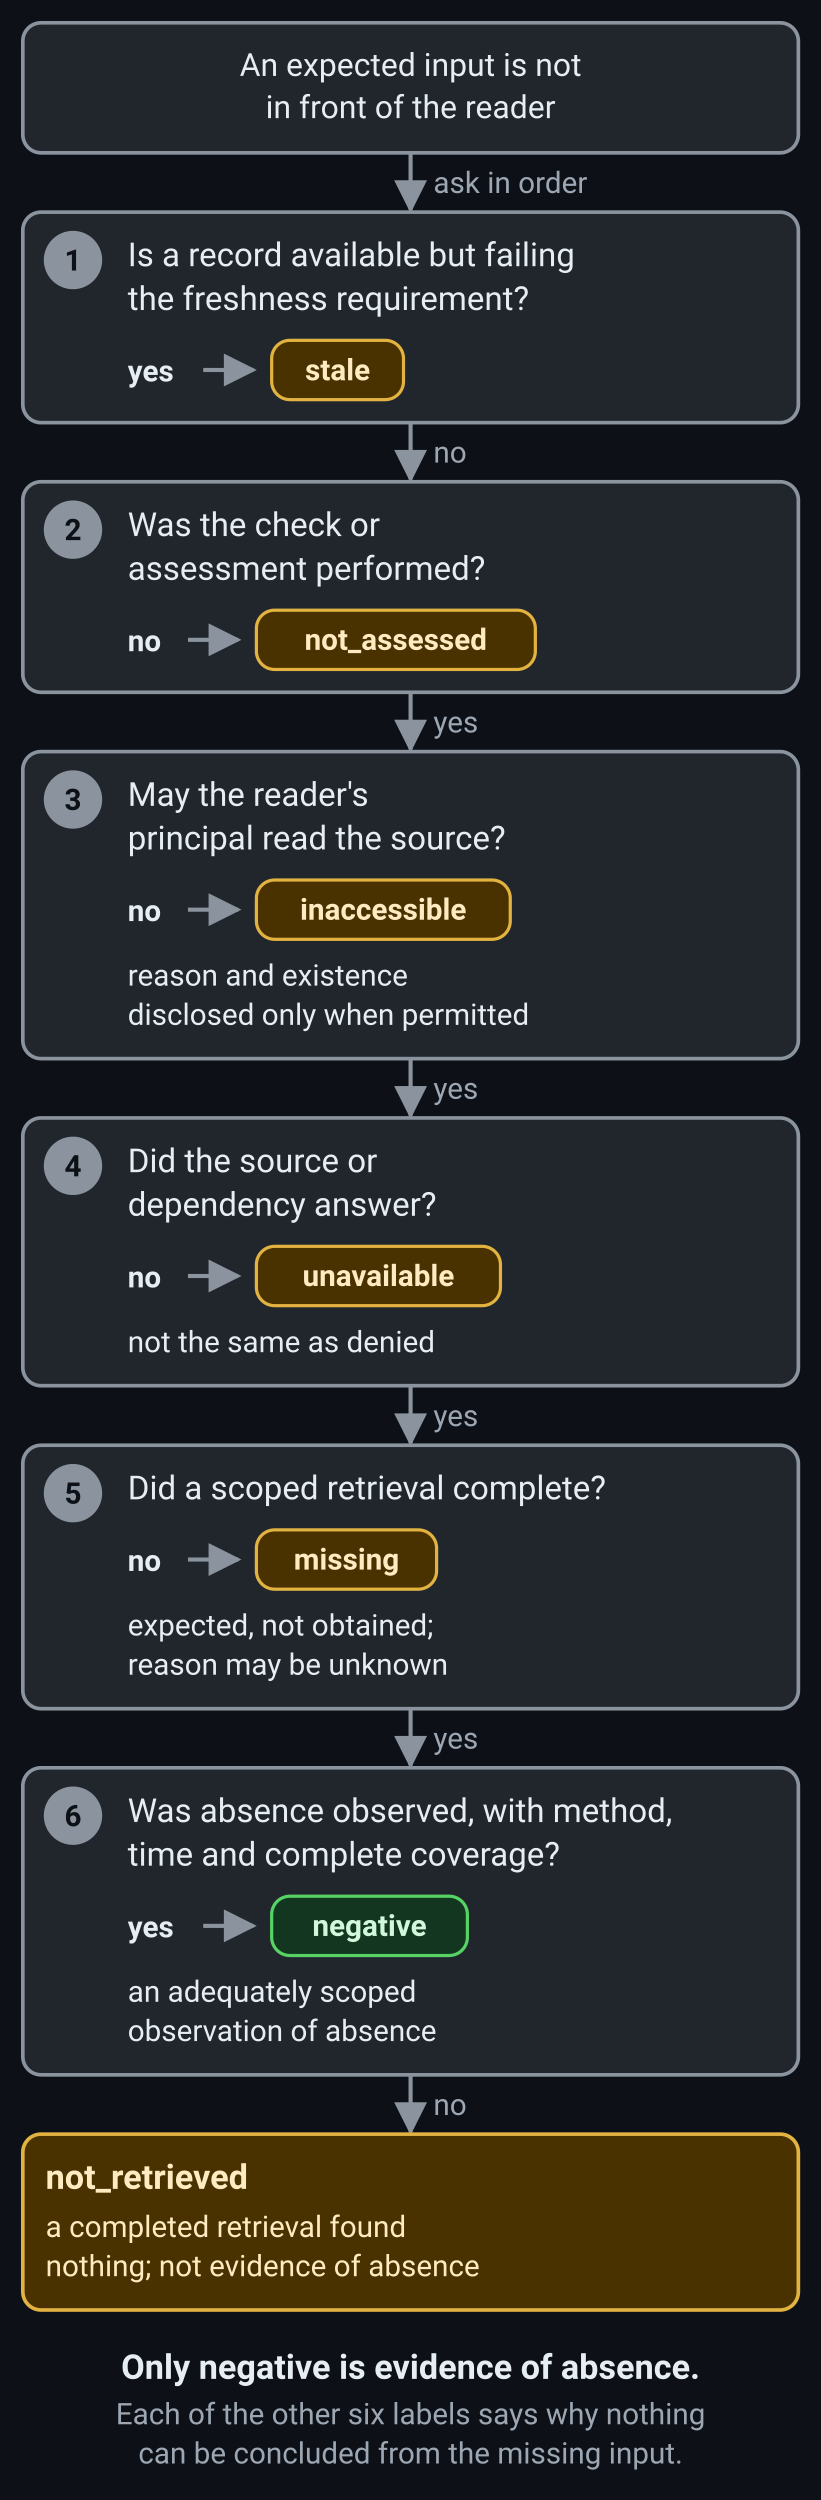
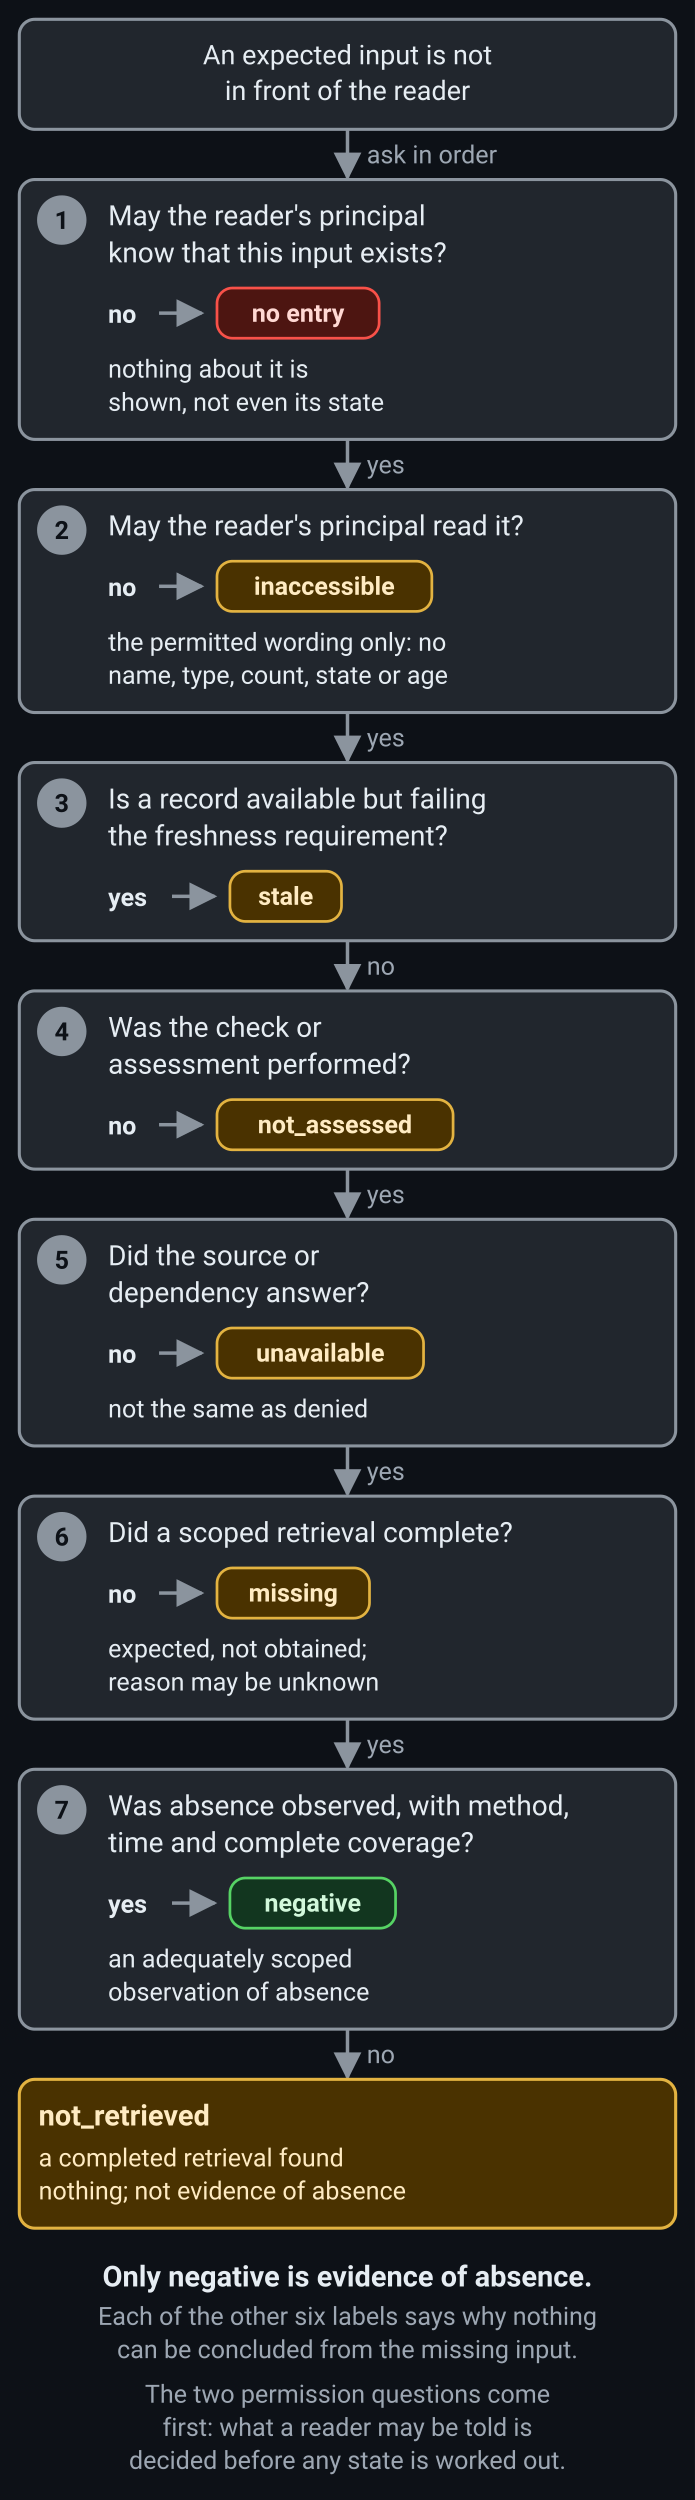
- <svg xmlns="http://www.w3.org/2000/svg" viewBox="0 0 360 1096" width="360" height="1096" role="img" aria-labelledby="t d" font-family="-apple-system, 'Segoe UI', Roboto, Helvetica, Arial, sans-serif">
+ <svg xmlns="http://www.w3.org/2000/svg" viewBox="0 0 360 1295" width="360" height="1295" role="img" aria-labelledby="t d" font-family="-apple-system, 'Segoe UI', Roboto, Helvetica, Arial, sans-serif">
  <defs>
    <marker id="arr" viewBox="0 0 10 10" refX="9" refY="5" markerWidth="8" markerHeight="8" orient="auto-start-reverse">
      <path d="M0 0 L10 5 L0 10 z" fill="#8b949e" />
    </marker>
    <marker id="arrs" viewBox="0 0 10 10" refX="9" refY="5" markerWidth="5.5" markerHeight="5.5" orient="auto-start-reverse">
      <path d="M0 0 L10 5 L0 10 z" fill="#8b949e" />
    </marker>
  </defs>
-   <rect width="360" height="1096" fill="#0d1117" />
+   <rect width="360" height="1295" fill="#0d1117" />
  <rect x="10.0" y="10.0" width="340.0" height="57.0" rx="8" fill="#21262D" stroke="#8b949e" stroke-width="1.6" />
  <text x="180.0" y="33.3" font-size="14" text-anchor="middle" fill="#e6edf3">An expected input is not</text>
  <text x="180.0" y="51.8" font-size="14" text-anchor="middle" fill="#e6edf3">in front of the reader</text>
  <path d="M180.0 67.0 L180.0 92.0" fill="none" stroke="#8b949e" stroke-width="1.8" marker-end="url(#arr)" />
  <text x="190.0" y="84.6" font-size="13" text-anchor="start" fill="#9da7b3">ask in order</text>
-   <rect x="10.0" y="93.0" width="340.0" height="92.3" rx="8" fill="#21262D" stroke="#8b949e" stroke-width="1.6" />
+   <rect x="10.0" y="93.0" width="340.0" height="134.6" rx="8" fill="#21262D" stroke="#8b949e" stroke-width="1.6" />
  <circle cx="32.0" cy="114.0" r="12" fill="#8b949e" stroke="#8b949e" stroke-width="1.6" />
  <text x="32.0" y="118.6" font-size="13" text-anchor="middle" font-weight="700" fill="#0d1117">1</text>
-   <text x="56.0" y="116.7" font-size="14.5" text-anchor="start" fill="#e6edf3">Is a record available but failing</text>
-   <text x="56.0" y="135.9" font-size="14.5" text-anchor="start" fill="#e6edf3">the freshness requirement?</text>
-   <text x="56.0" y="167.2" font-size="13" text-anchor="start" font-weight="700" fill="#e6edf3">yes</text>
-   <path d="M89.1 162.2 L111.1 162.2" fill="none" stroke="#8b949e" stroke-width="1.8" marker-end="url(#arr)" />
-   <rect x="119.1" y="149.2" width="57.8" height="26.0" rx="8" fill="#4A3200" stroke="#E3B341" stroke-width="1.4" />
-   <text x="148.0" y="166.7" font-size="13" text-anchor="middle" font-weight="700" fill="#FFEBC2">stale</text>
-   <path d="M180.0 185.2 L180.0 210.2" fill="none" stroke="#8b949e" stroke-width="1.8" marker-end="url(#arr)" />
-   <text x="190.0" y="202.8" font-size="13" text-anchor="start" fill="#9da7b3">no</text>
-   <rect x="10.0" y="211.2" width="340.0" height="92.3" rx="8" fill="#21262D" stroke="#8b949e" stroke-width="1.6" />
-   <circle cx="32.0" cy="232.2" r="12" fill="#8b949e" stroke="#8b949e" stroke-width="1.6" />
-   <text x="32.0" y="236.8" font-size="13" text-anchor="middle" font-weight="700" fill="#0d1117">2</text>
-   <text x="56.0" y="235.0" font-size="14.5" text-anchor="start" fill="#e6edf3">Was the check or</text>
-   <text x="56.0" y="254.2" font-size="14.5" text-anchor="start" fill="#e6edf3">assessment performed?</text>
-   <text x="56.0" y="285.5" font-size="13" text-anchor="start" font-weight="700" fill="#e6edf3">no</text>
-   <path d="M82.4 280.5 L104.4 280.5" fill="none" stroke="#8b949e" stroke-width="1.8" marker-end="url(#arr)" />
-   <rect x="112.4" y="267.5" width="122.3" height="26.0" rx="8" fill="#4A3200" stroke="#E3B341" stroke-width="1.4" />
-   <text x="173.5" y="284.9" font-size="13" text-anchor="middle" font-weight="700" fill="#FFEBC2">not_assessed</text>
-   <path d="M180.0 303.5 L180.0 328.5" fill="none" stroke="#8b949e" stroke-width="1.8" marker-end="url(#arr)" />
-   <text x="190.0" y="321.1" font-size="13" text-anchor="start" fill="#9da7b3">yes</text>
-   <rect x="10.0" y="329.5" width="340.0" height="134.6" rx="8" fill="#21262D" stroke="#8b949e" stroke-width="1.6" />
-   <circle cx="32.0" cy="350.5" r="12" fill="#8b949e" stroke="#8b949e" stroke-width="1.6" />
-   <text x="32.0" y="355.1" font-size="13" text-anchor="middle" font-weight="700" fill="#0d1117">3</text>
-   <text x="56.0" y="353.3" font-size="14.5" text-anchor="start" fill="#e6edf3">May the reader's</text>
-   <text x="56.0" y="372.4" font-size="14.5" text-anchor="start" fill="#e6edf3">principal read the source?</text>
-   <text x="56.0" y="403.8" font-size="13" text-anchor="start" font-weight="700" fill="#e6edf3">no</text>
-   <path d="M82.4 398.8 L104.4 398.8" fill="none" stroke="#8b949e" stroke-width="1.8" marker-end="url(#arr)" />
-   <rect x="112.4" y="385.8" width="111.3" height="26.0" rx="8" fill="#4A3200" stroke="#E3B341" stroke-width="1.4" />
-   <text x="168.0" y="403.2" font-size="13" text-anchor="middle" font-weight="700" fill="#FFEBC2">inaccessible</text>
-   <text x="56.0" y="432.1" font-size="13" text-anchor="start" fill="#e6edf3">reason and existence</text>
-   <text x="56.0" y="449.3" font-size="13" text-anchor="start" fill="#e6edf3">disclosed only when permitted</text>
-   <path d="M180.0 464.1 L180.0 489.1" fill="none" stroke="#8b949e" stroke-width="1.8" marker-end="url(#arr)" />
-   <text x="190.0" y="481.7" font-size="13" text-anchor="start" fill="#9da7b3">yes</text>
-   <rect x="10.0" y="490.1" width="340.0" height="117.4" rx="8" fill="#21262D" stroke="#8b949e" stroke-width="1.6" />
-   <circle cx="32.0" cy="511.1" r="12" fill="#8b949e" stroke="#8b949e" stroke-width="1.6" />
-   <text x="32.0" y="515.7" font-size="13" text-anchor="middle" font-weight="700" fill="#0d1117">4</text>
-   <text x="56.0" y="513.9" font-size="14.5" text-anchor="start" fill="#e6edf3">Did the source or</text>
-   <text x="56.0" y="533.0" font-size="14.5" text-anchor="start" fill="#e6edf3">dependency answer?</text>
-   <text x="56.0" y="564.4" font-size="13" text-anchor="start" font-weight="700" fill="#e6edf3">no</text>
-   <path d="M82.4 559.4 L104.4 559.4" fill="none" stroke="#8b949e" stroke-width="1.8" marker-end="url(#arr)" />
-   <rect x="112.4" y="546.4" width="107.0" height="26.0" rx="8" fill="#4A3200" stroke="#E3B341" stroke-width="1.4" />
-   <text x="165.9" y="563.8" font-size="13" text-anchor="middle" font-weight="700" fill="#FFEBC2">unavailable</text>
-   <text x="56.0" y="592.8" font-size="13" text-anchor="start" fill="#e6edf3">not the same as denied</text>
-   <path d="M180.0 607.6 L180.0 632.6" fill="none" stroke="#8b949e" stroke-width="1.8" marker-end="url(#arr)" />
-   <text x="190.0" y="625.2" font-size="13" text-anchor="start" fill="#9da7b3">yes</text>
-   <rect x="10.0" y="633.6" width="340.0" height="115.5" rx="8" fill="#21262D" stroke="#8b949e" stroke-width="1.6" />
-   <circle cx="32.0" cy="654.6" r="12" fill="#8b949e" stroke="#8b949e" stroke-width="1.6" />
-   <text x="32.0" y="659.2" font-size="13" text-anchor="middle" font-weight="700" fill="#0d1117">5</text>
-   <text x="56.0" y="657.3" font-size="14.5" text-anchor="start" fill="#e6edf3">Did a scoped retrieval complete?</text>
-   <text x="56.0" y="688.7" font-size="13" text-anchor="start" font-weight="700" fill="#e6edf3">no</text>
-   <path d="M82.4 683.7 L104.4 683.7" fill="none" stroke="#8b949e" stroke-width="1.8" marker-end="url(#arr)" />
-   <rect x="112.4" y="670.7" width="79.0" height="26.0" rx="8" fill="#4A3200" stroke="#E3B341" stroke-width="1.4" />
-   <text x="151.9" y="688.1" font-size="13" text-anchor="middle" font-weight="700" fill="#FFEBC2">missing</text>
-   <text x="56.0" y="717.0" font-size="13" text-anchor="start" fill="#e6edf3">expected, not obtained;</text>
-   <text x="56.0" y="734.2" font-size="13" text-anchor="start" fill="#e6edf3">reason may be unknown</text>
+   <text x="56.0" y="116.7" font-size="14.5" text-anchor="start" fill="#e6edf3">May the reader's principal</text>
+   <text x="56.0" y="135.9" font-size="14.5" text-anchor="start" fill="#e6edf3">know that this input exists?</text>
+   <text x="56.0" y="167.2" font-size="13" text-anchor="start" font-weight="700" fill="#e6edf3">no</text>
+   <path d="M82.4 162.2 L104.4 162.2" fill="none" stroke="#8b949e" stroke-width="1.8" marker-end="url(#arr)" />
+   <rect x="112.4" y="149.2" width="84.0" height="26.0" rx="8" fill="#4D1511" stroke="#F85149" stroke-width="1.4" />
+   <text x="154.4" y="166.7" font-size="13" text-anchor="middle" font-weight="700" fill="#FFD8D3">no entry</text>
+   <text x="56.0" y="195.6" font-size="13" text-anchor="start" fill="#e6edf3">nothing about it is</text>
+   <text x="56.0" y="212.8" font-size="13" text-anchor="start" fill="#e6edf3">shown, not even its state</text>
+   <path d="M180.0 227.6 L180.0 252.6" fill="none" stroke="#8b949e" stroke-width="1.8" marker-end="url(#arr)" />
+   <text x="190.0" y="245.2" font-size="13" text-anchor="start" fill="#9da7b3">yes</text>
+   <rect x="10.0" y="253.6" width="340.0" height="115.5" rx="8" fill="#21262D" stroke="#8b949e" stroke-width="1.6" />
+   <circle cx="32.0" cy="274.6" r="12" fill="#8b949e" stroke="#8b949e" stroke-width="1.6" />
+   <text x="32.0" y="279.2" font-size="13" text-anchor="middle" font-weight="700" fill="#0d1117">2</text>
+   <text x="56.0" y="277.3" font-size="14.5" text-anchor="start" fill="#e6edf3">May the reader's principal read it?</text>
+   <text x="56.0" y="308.7" font-size="13" text-anchor="start" font-weight="700" fill="#e6edf3">no</text>
+   <path d="M82.4 303.7 L104.4 303.7" fill="none" stroke="#8b949e" stroke-width="1.8" marker-end="url(#arr)" />
+   <rect x="112.4" y="290.7" width="111.3" height="26.0" rx="8" fill="#4A3200" stroke="#E3B341" stroke-width="1.4" />
+   <text x="168.0" y="308.1" font-size="13" text-anchor="middle" font-weight="700" fill="#FFEBC2">inaccessible</text>
+   <text x="56.0" y="337.1" font-size="13" text-anchor="start" fill="#e6edf3">the permitted wording only: no</text>
+   <text x="56.0" y="354.2" font-size="13" text-anchor="start" fill="#e6edf3">name, type, count, state or age</text>
+   <path d="M180.0 369.0 L180.0 394.0" fill="none" stroke="#8b949e" stroke-width="1.8" marker-end="url(#arr)" />
+   <text x="190.0" y="386.6" font-size="13" text-anchor="start" fill="#9da7b3">yes</text>
+   <rect x="10.0" y="395.0" width="340.0" height="92.3" rx="8" fill="#21262D" stroke="#8b949e" stroke-width="1.6" />
+   <circle cx="32.0" cy="416.0" r="12" fill="#8b949e" stroke="#8b949e" stroke-width="1.6" />
+   <text x="32.0" y="420.6" font-size="13" text-anchor="middle" font-weight="700" fill="#0d1117">3</text>
+   <text x="56.0" y="418.8" font-size="14.5" text-anchor="start" fill="#e6edf3">Is a record available but failing</text>
+   <text x="56.0" y="437.9" font-size="14.5" text-anchor="start" fill="#e6edf3">the freshness requirement?</text>
+   <text x="56.0" y="469.3" font-size="13" text-anchor="start" font-weight="700" fill="#e6edf3">yes</text>
+   <path d="M89.1 464.3 L111.1 464.3" fill="none" stroke="#8b949e" stroke-width="1.8" marker-end="url(#arr)" />
+   <rect x="119.1" y="451.3" width="57.8" height="26.0" rx="8" fill="#4A3200" stroke="#E3B341" stroke-width="1.4" />
+   <text x="148.0" y="468.7" font-size="13" text-anchor="middle" font-weight="700" fill="#FFEBC2">stale</text>
+   <path d="M180.0 487.3 L180.0 512.3" fill="none" stroke="#8b949e" stroke-width="1.8" marker-end="url(#arr)" />
+   <text x="190.0" y="504.9" font-size="13" text-anchor="start" fill="#9da7b3">no</text>
+   <rect x="10.0" y="513.3" width="340.0" height="92.3" rx="8" fill="#21262D" stroke="#8b949e" stroke-width="1.6" />
+   <circle cx="32.0" cy="534.3" r="12" fill="#8b949e" stroke="#8b949e" stroke-width="1.6" />
+   <text x="32.0" y="538.9" font-size="13" text-anchor="middle" font-weight="700" fill="#0d1117">4</text>
+   <text x="56.0" y="537.1" font-size="14.5" text-anchor="start" fill="#e6edf3">Was the check or</text>
+   <text x="56.0" y="556.2" font-size="14.5" text-anchor="start" fill="#e6edf3">assessment performed?</text>
+   <text x="56.0" y="587.6" font-size="13" text-anchor="start" font-weight="700" fill="#e6edf3">no</text>
+   <path d="M82.4 582.6 L104.4 582.6" fill="none" stroke="#8b949e" stroke-width="1.8" marker-end="url(#arr)" />
+   <rect x="112.4" y="569.6" width="122.3" height="26.0" rx="8" fill="#4A3200" stroke="#E3B341" stroke-width="1.4" />
+   <text x="173.5" y="587.0" font-size="13" text-anchor="middle" font-weight="700" fill="#FFEBC2">not_assessed</text>
+   <path d="M180.0 605.6 L180.0 630.6" fill="none" stroke="#8b949e" stroke-width="1.8" marker-end="url(#arr)" />
+   <text x="190.0" y="623.2" font-size="13" text-anchor="start" fill="#9da7b3">yes</text>
+   <rect x="10.0" y="631.6" width="340.0" height="117.4" rx="8" fill="#21262D" stroke="#8b949e" stroke-width="1.6" />
+   <circle cx="32.0" cy="652.6" r="12" fill="#8b949e" stroke="#8b949e" stroke-width="1.6" />
+   <text x="32.0" y="657.2" font-size="13" text-anchor="middle" font-weight="700" fill="#0d1117">5</text>
+   <text x="56.0" y="655.4" font-size="14.5" text-anchor="start" fill="#e6edf3">Did the source or</text>
+   <text x="56.0" y="674.5" font-size="14.5" text-anchor="start" fill="#e6edf3">dependency answer?</text>
+   <text x="56.0" y="705.9" font-size="13" text-anchor="start" font-weight="700" fill="#e6edf3">no</text>
+   <path d="M82.4 700.9 L104.4 700.9" fill="none" stroke="#8b949e" stroke-width="1.8" marker-end="url(#arr)" />
+   <rect x="112.4" y="687.9" width="107.0" height="26.0" rx="8" fill="#4A3200" stroke="#E3B341" stroke-width="1.4" />
+   <text x="165.9" y="705.3" font-size="13" text-anchor="middle" font-weight="700" fill="#FFEBC2">unavailable</text>
+   <text x="56.0" y="734.2" font-size="13" text-anchor="start" fill="#e6edf3">not the same as denied</text>
  <path d="M180.0 749.0 L180.0 774.0" fill="none" stroke="#8b949e" stroke-width="1.8" marker-end="url(#arr)" />
  <text x="190.0" y="766.6" font-size="13" text-anchor="start" fill="#9da7b3">yes</text>
-   <rect x="10.0" y="775.0" width="340.0" height="134.6" rx="8" fill="#21262D" stroke="#8b949e" stroke-width="1.6" />
+   <rect x="10.0" y="775.0" width="340.0" height="115.5" rx="8" fill="#21262D" stroke="#8b949e" stroke-width="1.6" />
  <circle cx="32.0" cy="796.0" r="12" fill="#8b949e" stroke="#8b949e" stroke-width="1.6" />
  <text x="32.0" y="800.6" font-size="13" text-anchor="middle" font-weight="700" fill="#0d1117">6</text>
-   <text x="56.0" y="798.8" font-size="14.5" text-anchor="start" fill="#e6edf3">Was absence observed, with method,</text>
-   <text x="56.0" y="817.9" font-size="14.5" text-anchor="start" fill="#e6edf3">time and complete coverage?</text>
-   <text x="56.0" y="849.3" font-size="13" text-anchor="start" font-weight="700" fill="#e6edf3">yes</text>
-   <path d="M89.1 844.3 L111.1 844.3" fill="none" stroke="#8b949e" stroke-width="1.8" marker-end="url(#arr)" />
-   <rect x="119.1" y="831.3" width="85.8" height="26.0" rx="8" fill="#12361F" stroke="#56D364" stroke-width="1.4" />
-   <text x="162.0" y="848.7" font-size="13" text-anchor="middle" font-weight="700" fill="#D2F8DB">negative</text>
-   <text x="56.0" y="877.6" font-size="13" text-anchor="start" fill="#e6edf3">an adequately scoped</text>
-   <text x="56.0" y="894.8" font-size="13" text-anchor="start" fill="#e6edf3">observation of absence</text>
-   <path d="M180.0 909.6 L180.0 934.6" fill="none" stroke="#8b949e" stroke-width="1.8" marker-end="url(#arr)" />
-   <text x="190.0" y="927.2" font-size="13" text-anchor="start" fill="#9da7b3">no</text>
-   <rect x="10.0" y="935.6" width="340.0" height="77.1" rx="8" fill="#4A3200" stroke="#E3B341" stroke-width="1.6" />
-   <text x="20.0" y="959.6" font-size="15" text-anchor="start" font-weight="700" fill="#FFEBC2">not_retrieved</text>
-   <text x="20.0" y="980.7" font-size="13" text-anchor="start" fill="#FFEBC2">a completed retrieval found</text>
-   <text x="20.0" y="997.9" font-size="13" text-anchor="start" fill="#FFEBC2">nothing; not evidence of absence</text>
-   <text x="180.0" y="1042.9" font-size="15" text-anchor="middle" font-weight="700" fill="#e6edf3">Only negative is evidence of absence.</text>
-   <text x="180.0" y="1062.8" font-size="13" text-anchor="middle" fill="#9da7b3">Each of the other six labels says why nothing</text>
-   <text x="180.0" y="1080.0" font-size="13" text-anchor="middle" fill="#9da7b3">can be concluded from the missing input.</text>
+   <text x="56.0" y="798.8" font-size="14.5" text-anchor="start" fill="#e6edf3">Did a scoped retrieval complete?</text>
+   <text x="56.0" y="830.2" font-size="13" text-anchor="start" font-weight="700" fill="#e6edf3">no</text>
+   <path d="M82.4 825.2 L104.4 825.2" fill="none" stroke="#8b949e" stroke-width="1.8" marker-end="url(#arr)" />
+   <rect x="112.4" y="812.2" width="79.0" height="26.0" rx="8" fill="#4A3200" stroke="#E3B341" stroke-width="1.4" />
+   <text x="151.9" y="829.6" font-size="13" text-anchor="middle" font-weight="700" fill="#FFEBC2">missing</text>
+   <text x="56.0" y="858.5" font-size="13" text-anchor="start" fill="#e6edf3">expected, not obtained;</text>
+   <text x="56.0" y="875.7" font-size="13" text-anchor="start" fill="#e6edf3">reason may be unknown</text>
+   <path d="M180.0 890.5 L180.0 915.5" fill="none" stroke="#8b949e" stroke-width="1.8" marker-end="url(#arr)" />
+   <text x="190.0" y="908.1" font-size="13" text-anchor="start" fill="#9da7b3">yes</text>
+   <rect x="10.0" y="916.5" width="340.0" height="134.6" rx="8" fill="#21262D" stroke="#8b949e" stroke-width="1.6" />
+   <circle cx="32.0" cy="937.5" r="12" fill="#8b949e" stroke="#8b949e" stroke-width="1.6" />
+   <text x="32.0" y="942.1" font-size="13" text-anchor="middle" font-weight="700" fill="#0d1117">7</text>
+   <text x="56.0" y="940.3" font-size="14.5" text-anchor="start" fill="#e6edf3">Was absence observed, with method,</text>
+   <text x="56.0" y="959.4" font-size="14.5" text-anchor="start" fill="#e6edf3">time and complete coverage?</text>
+   <text x="56.0" y="990.8" font-size="13" text-anchor="start" font-weight="700" fill="#e6edf3">yes</text>
+   <path d="M89.1 985.8 L111.1 985.8" fill="none" stroke="#8b949e" stroke-width="1.8" marker-end="url(#arr)" />
+   <rect x="119.1" y="972.8" width="85.8" height="26.0" rx="8" fill="#12361F" stroke="#56D364" stroke-width="1.4" />
+   <text x="162.0" y="990.2" font-size="13" text-anchor="middle" font-weight="700" fill="#D2F8DB">negative</text>
+   <text x="56.0" y="1019.1" font-size="13" text-anchor="start" fill="#e6edf3">an adequately scoped</text>
+   <text x="56.0" y="1036.3" font-size="13" text-anchor="start" fill="#e6edf3">observation of absence</text>
+   <path d="M180.0 1051.1 L180.0 1076.1" fill="none" stroke="#8b949e" stroke-width="1.8" marker-end="url(#arr)" />
+   <text x="190.0" y="1068.7" font-size="13" text-anchor="start" fill="#9da7b3">no</text>
+   <rect x="10.0" y="1077.1" width="340.0" height="77.1" rx="8" fill="#4A3200" stroke="#E3B341" stroke-width="1.6" />
+   <text x="20.0" y="1101.0" font-size="15" text-anchor="start" font-weight="700" fill="#FFEBC2">not_retrieved</text>
+   <text x="20.0" y="1122.2" font-size="13" text-anchor="start" fill="#FFEBC2">a completed retrieval found</text>
+   <text x="20.0" y="1139.3" font-size="13" text-anchor="start" fill="#FFEBC2">nothing; not evidence of absence</text>
+   <text x="180.0" y="1184.4" font-size="15" text-anchor="middle" font-weight="700" fill="#e6edf3">Only negative is evidence of absence.</text>
+   <text x="180.0" y="1204.3" font-size="13" text-anchor="middle" fill="#9da7b3">Each of the other six labels says why nothing</text>
+   <text x="180.0" y="1221.5" font-size="13" text-anchor="middle" fill="#9da7b3">can be concluded from the missing input.</text>
+   <text x="180.0" y="1244.6" font-size="13" text-anchor="middle" fill="#9da7b3">The two permission questions come</text>
+   <text x="180.0" y="1261.8" font-size="13" text-anchor="middle" fill="#9da7b3">first: what a reader may be told is</text>
+   <text x="180.0" y="1278.9" font-size="13" text-anchor="middle" fill="#9da7b3">decided before any state is worked out.</text>
</svg>
